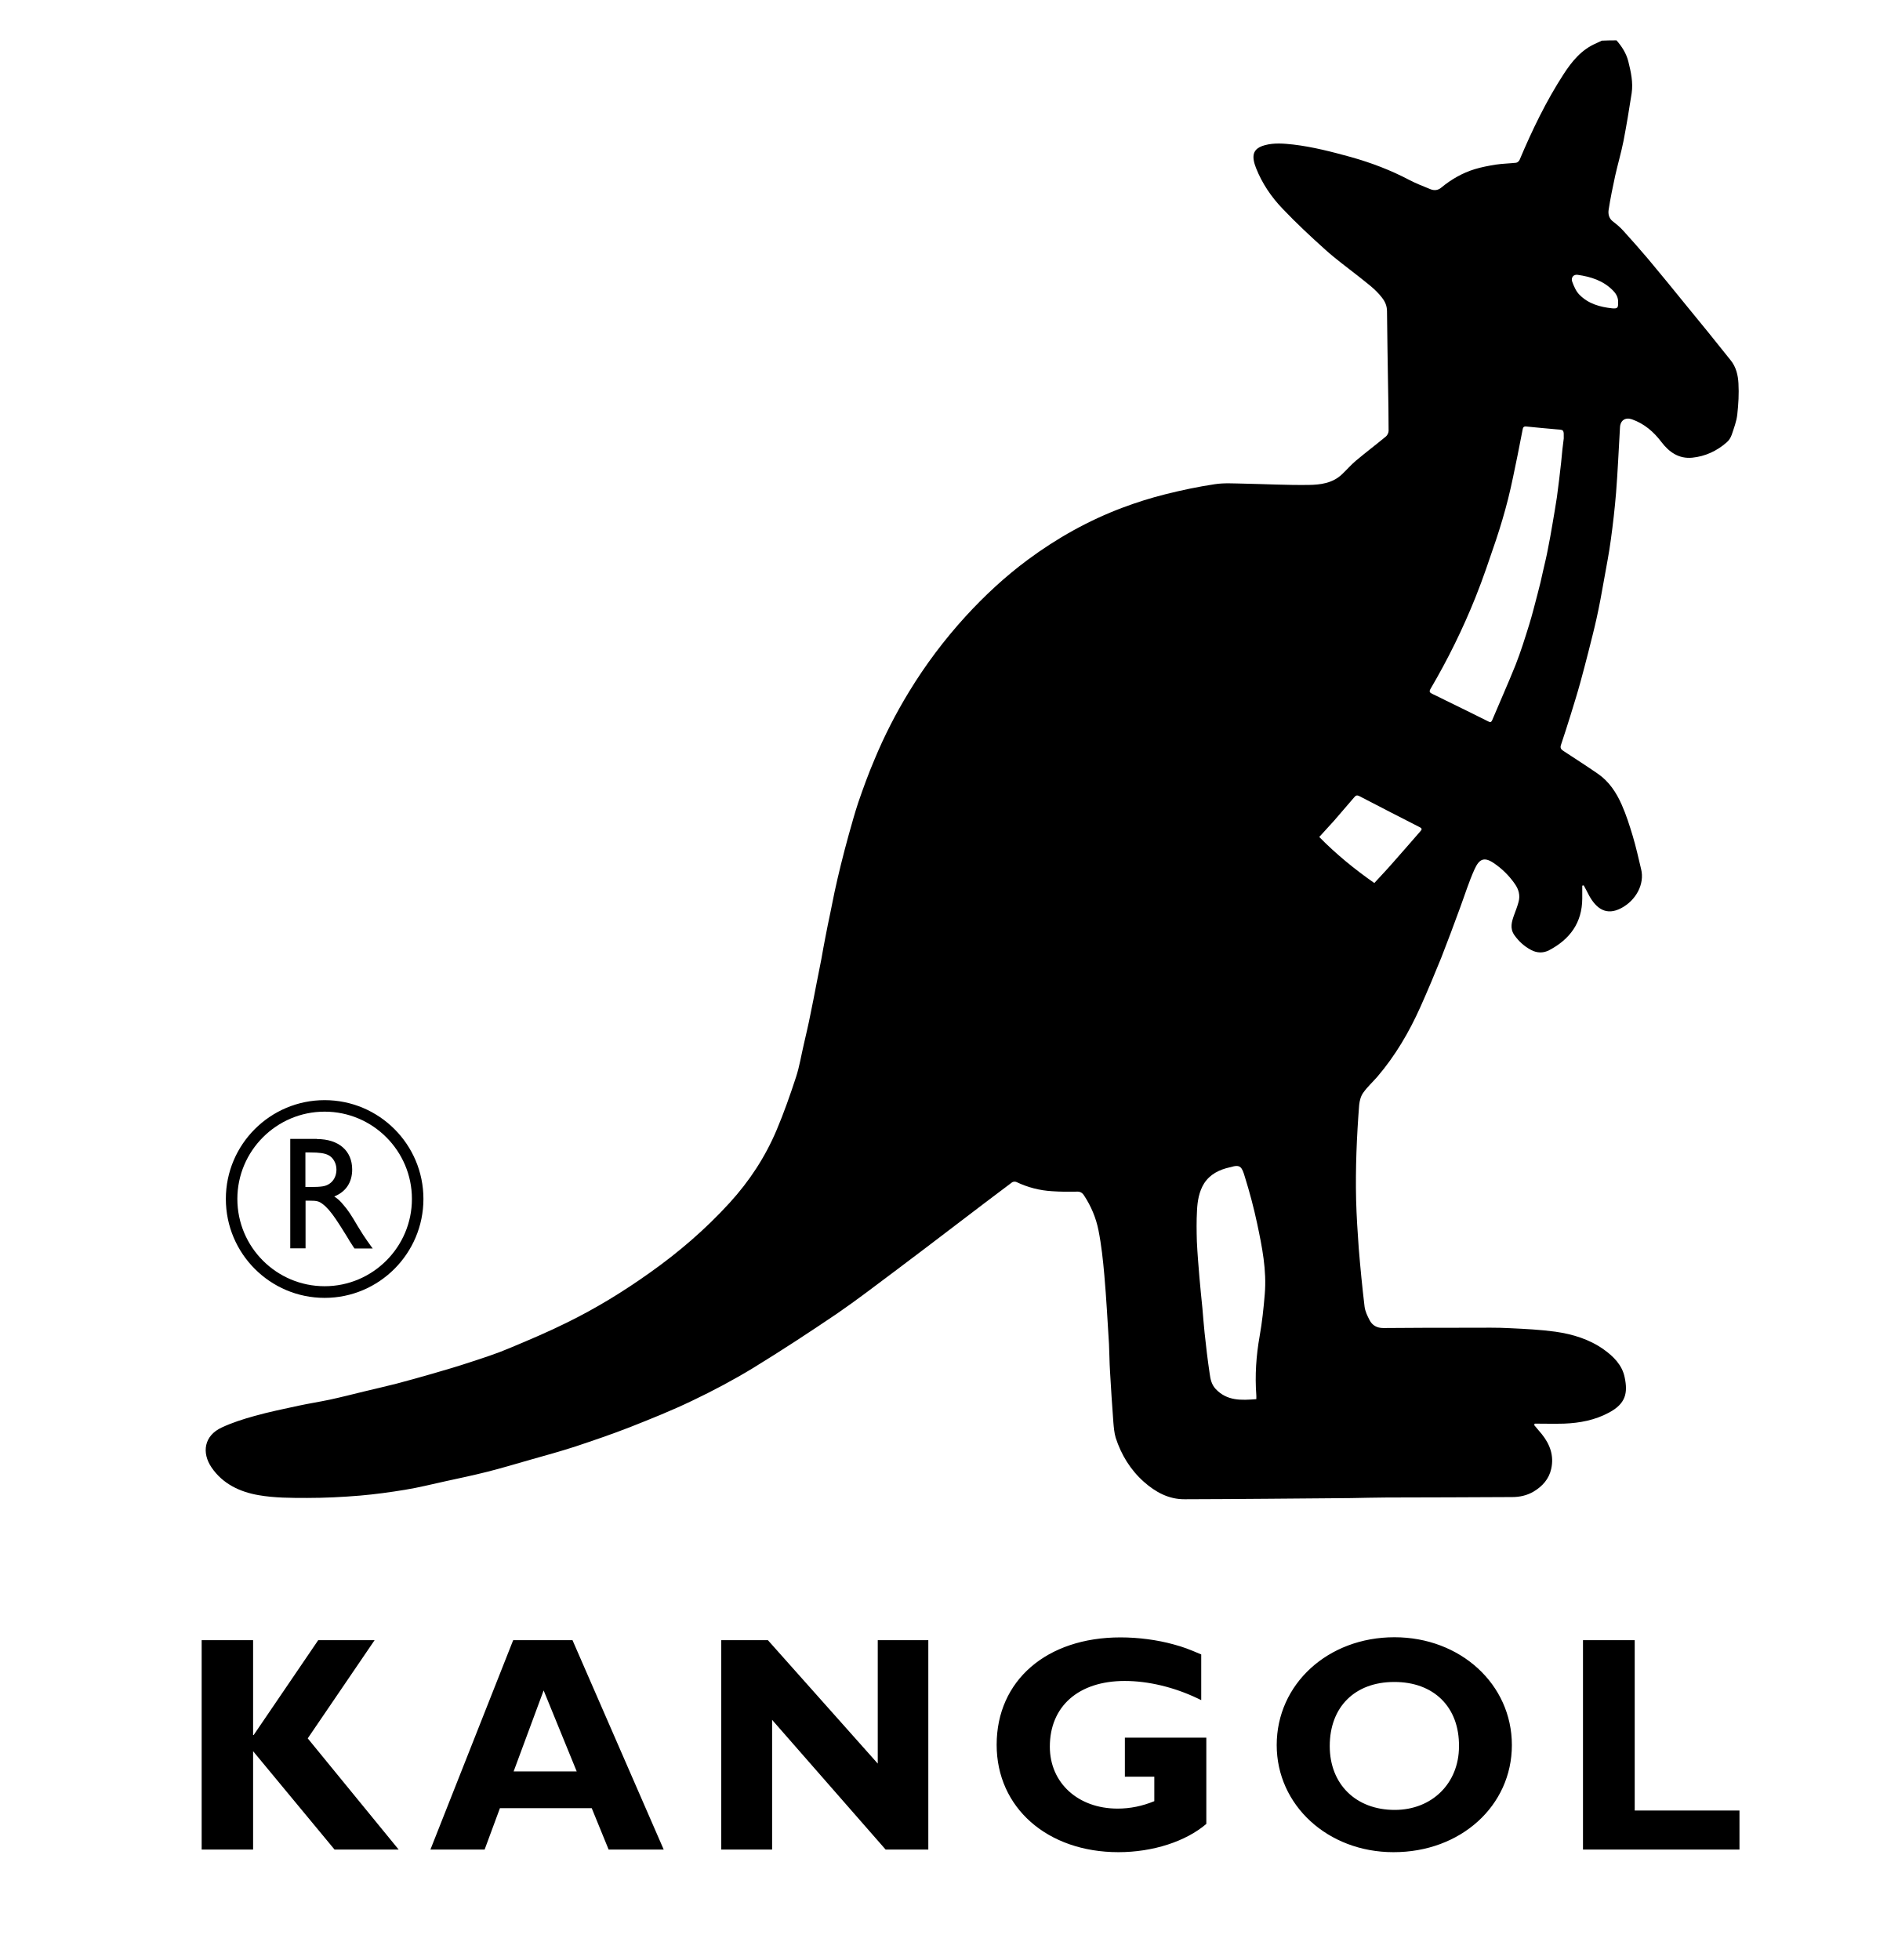
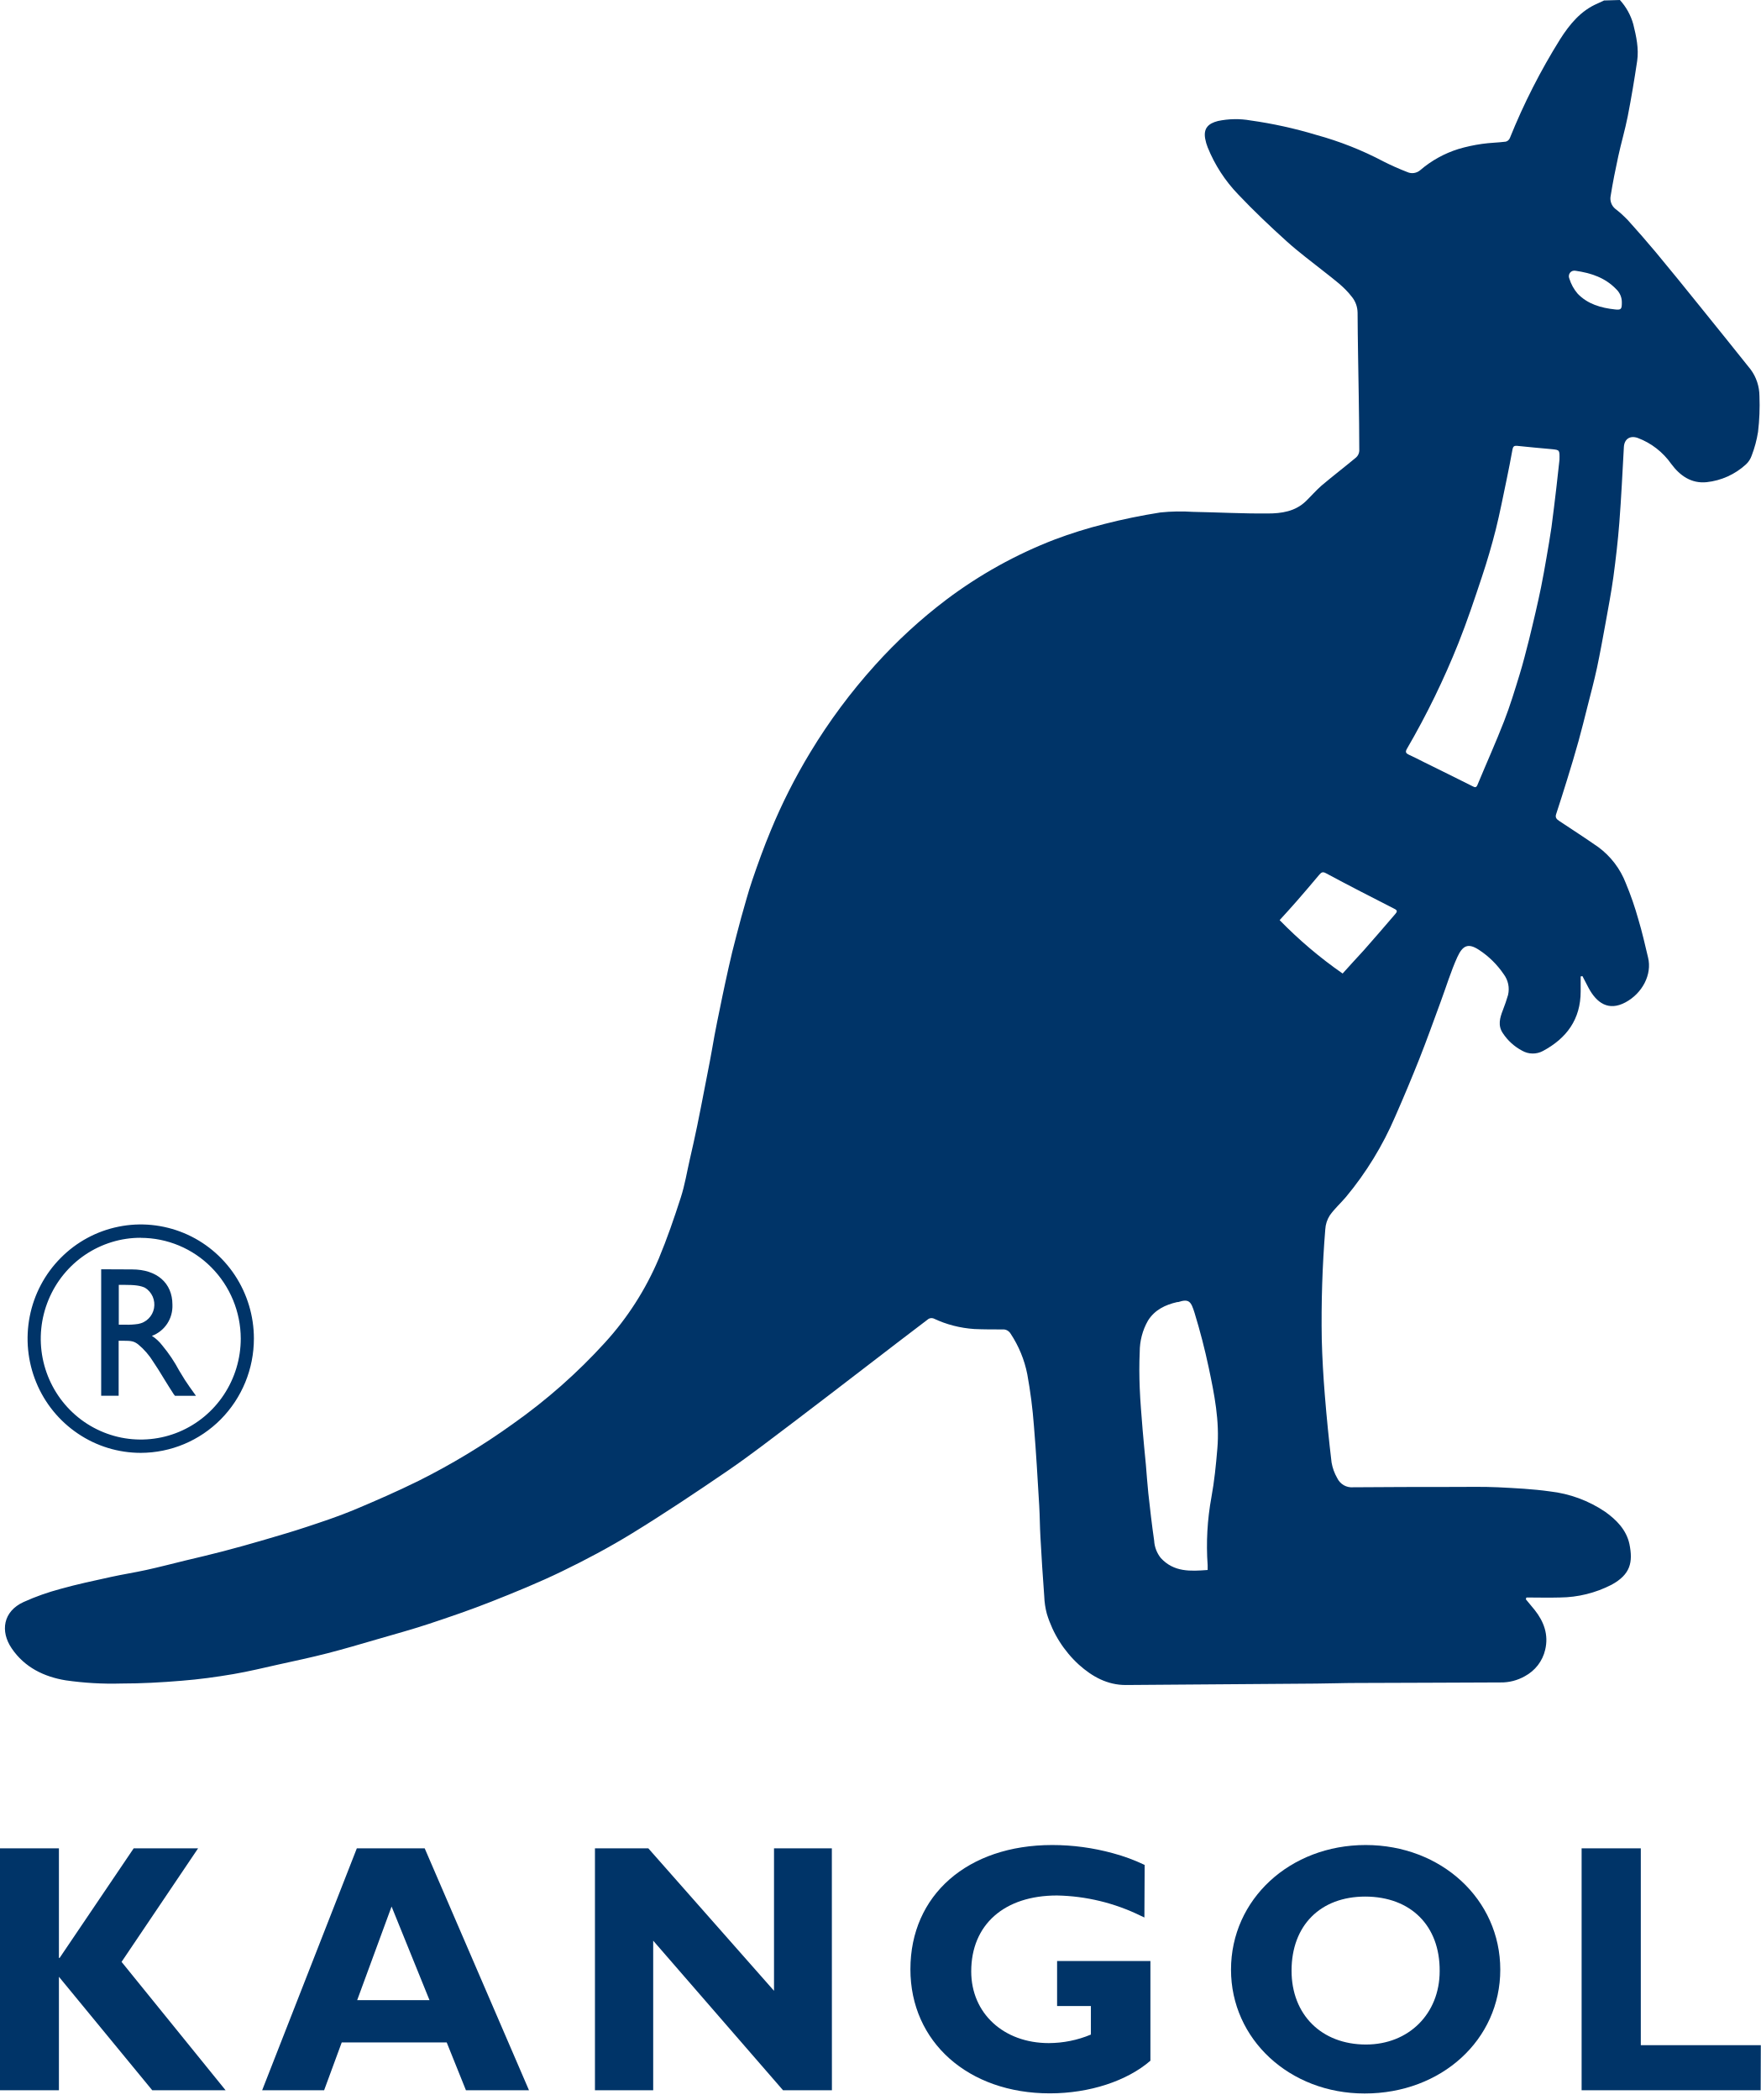
- <svg xmlns="http://www.w3.org/2000/svg" viewBox="0 0 1302.2 1345.1">
-   <path d="M211.2 1193l62.4 76.3h-44l-55.9-67.5v67.5h-35.3v-143.7h35.3v65.1h.4l44.3-65.1h38.7l-45.9 67.4zM392.9 1125.6h-40.7l-56.8 143.7h37.2l10.5-28.4h63l11.6 28.4h37.8l-62.6-143.7zm-19.8 34.5l22.7 55.6h-43.3l20.6-55.6zM637.1 1269.3h-29.3l-77.9-89v89H495v-143.7h32l75.4 84.7v-84.7h34.7v143.7zM824.3 1166.7l-2.3-1.1c-16.3-7.8-34.1-12-50.1-12-31.6 0-51.4 17.3-51.4 45.1 0 24.9 19.4 42.5 46.5 42.5 8.7 0 16.9-1.7 25.2-5.1v-16.8H772v-26.8h55.9v59.2c-14 12-36.6 19.4-60.3 19.4-48.9 0-83.6-30.6-83.6-73.7 0-44 34.2-73.7 85-73.7 12.2 0 25.2 1.7 36.4 4.8 7 1.9 10.3 3.2 19 6.9v31.3h-.1zM1037.6 1197.6c0-41.7-35.3-74-80.6-74-45.7 0-80.8 32.2-80.8 74 0 41.3 35.1 73.5 80.1 73.5 46.1.1 81.3-31.8 81.3-73.5zm-36.3.9c0 25.3-18.5 43.6-44.1 43.6-26.7 0-44.6-17.7-44.6-43.8 0-27 17.4-44 44.2-44 27.2-.1 44.8 17.2 44.5 44.2zM1193.8 1269.3h-107.4v-143.7h35.5v116.9h71.9v26.8zM222.8 762.9c-33 0-59.9 26.9-59.9 59.9 0 33.1 26.9 59.9 59.9 59.9s59.9-26.9 59.9-59.9-26.9-59.9-59.9-59.9zm0 127.8c-37.4 0-67.8-30.4-67.8-67.9 0-37.4 30.4-67.8 67.8-67.8s67.8 30.4 67.8 67.8-30.4 67.9-67.8 67.9z" />
-   <path d="M209.6 814.6h4c3 0 5.6-.1 7.6-.4 5.9-.8 9.7-5.4 9.7-11.6 0-4.3-2.3-8.3-5.6-9.9-2.7-1.3-6.1-1.8-12.5-1.8h-3.2v23.7zm7.9-32.9c14.9 0 24.2 8 24.2 20.9 0 8.8-4.3 15.3-12.3 18.5 2.9 2 4 3 6.3 5.8 3.2 3.7 5 6.4 10 14.9 2.5 4.2 4.6 7.3 6.2 9.6l3.2 4.5.7.9h-12.5l-.7-1-2.6-4c-.4-.8-1.3-2.1-2.4-4-2.8-4.5-5.5-8.8-7.1-11.1-3.5-5.1-6.2-8.3-9.2-10.5-2.5-1.9-4.1-2.2-8.8-2.2h-2.8v32.7h-10.5v-75.1h18.3v.1z" />
-   <path d="M1110.5 207.6c.2-3.2-1.2-5.9-3.5-8.2-6.6-6.8-15.2-9.5-24.3-10.8-2.8-.4-4.7 1.9-3.7 4.7 1.2 3.2 2.6 6.6 5 9 6.1 6.2 14.1 8.4 22.4 9.3 3.7.3 4.2-.3 4.1-4zM943.2 606c4.3-4.7 8.6-9.2 12.6-13.8 6.4-7.2 12.6-14.4 18.9-21.6 1.2-1.3 1.5-2-.5-3-13.7-7-27.4-14-41-21.1-2-1.1-2.8-.6-4 .9-4.5 5.3-9 10.5-13.6 15.8-3.3 3.7-6.7 7.3-10.2 11.2 11.6 11.8 24.1 22 37.8 31.6zm-81 354.2c0-1.1.1-2 0-2.8-1-13.6-.1-27 2.3-40.5 1.7-9.5 2.7-19.1 3.5-28.7 1.4-16.4-1.8-32.4-5.2-48.4-2.3-10.9-5.2-21.7-8.5-32.3-2-6.7-3.1-8.6-9.8-6.5-.2.1-.4 0-.5.1-7.2 1.6-13.5 4.7-17.6 11-3.5 5.6-4.6 12.2-4.9 18.7-.4 7-.3 14.1-.1 21.1.4 8.4 1.1 16.7 1.8 25.1.6 6.9 1.3 13.8 2 20.7.5 5.6.9 11.3 1.5 16.9 1 9.4 2.1 18.8 3.5 28.1.5 3.7 1.2 7.3 4 10.4 7.9 8.5 17.8 7.9 28 7.1zm211-659.3c.1-5.9.1-5.9-4.4-6.2-7.1-.6-14.2-1.3-21.3-2-1.6-.2-2.3.5-2.5 2-1.2 5.9-2.3 11.9-3.5 17.8-2.1 10-4 20-6.5 29.9-2.4 9.5-5.2 18.9-8.3 28.2-4.5 13.2-8.9 26.5-14.1 39.4-8.7 21.7-19 42.6-30.8 62.7-1.2 2-.5 2.7 1.2 3.5 3.1 1.4 6.1 3 9.2 4.5 9.7 4.7 19.4 9.5 29 14.3 1.3.7 2.1 1 2.9-.8 5.3-12.6 10.9-25.1 16-37.8 3.6-9.1 6.5-18.5 9.4-27.8 2.1-6.8 3.8-13.7 5.6-20.5 1.5-5.5 2.8-11.1 4-16.7 1.1-4.8 2.3-9.6 3.2-14.5 1.2-5.8 2.2-11.7 3.2-17.5 1-6 2.1-12.1 3-18.2 1.1-7.9 2-15.9 2.9-23.8.5-6.1 1.2-12 1.8-16.5zm36.2-273.2c3.7 4.2 6.7 8.9 8.1 14.4 1.8 7.2 3.4 14.5 2.3 21.9-1.7 11-3.5 21.9-5.6 32.8-1.6 8-3.9 15.8-5.7 23.8-1.7 7.8-3.3 15.6-4.5 23.4-.4 2.7.1 5.6 2.6 7.7 2.7 2.1 5.4 4.3 7.6 6.8 5.7 6.3 11.3 12.6 16.8 19.1 8.9 10.6 17.5 21.2 26.2 31.9 10.3 12.5 20.5 25.1 30.6 37.8 3.7 4.6 5 10.2 5.3 15.8.4 7.1 0 14.2-.8 21.3-.5 4.7-2.3 9.4-3.8 13.9-.7 2-1.9 4-3.5 5.3-6.7 5.9-14.7 9.6-23.6 10.5-9.2.9-15.9-3.8-21.2-10.8-5.3-7-11.7-12.5-20.1-15.5-4.6-1.6-8 .6-8.3 5.4-.9 15-1.5 30-2.7 45-.9 10.8-2.1 21.5-3.6 32.3-1.2 9.1-3 18-4.6 27.1-1.6 9-3.2 18-5.2 26.9-1.7 7.7-3.7 15.3-5.6 22.9-1.8 6.9-3.5 13.7-5.4 20.5-2.1 7.7-4.5 15.3-6.8 22.8-2.1 6.9-4.4 13.8-6.7 20.8-.6 2 .4 3 2 4 7.8 5.1 15.7 10.2 23.4 15.5 7.7 5.3 12.7 12.9 16.4 21.3 3.1 7 5.4 14.3 7.6 21.6 2.2 7.4 3.9 15 5.7 22.6 2.5 10.1-3.4 21.3-13.6 26.7-10.3 5.5-17.2.3-22.1-8.6-1.2-2.3-2.4-4.7-3.7-7-.4.1-.7.1-1 .2v8.9c-.1 16.6-8.5 27.9-22.7 35.4-4 2.1-8.3 2-12.3-.1-4.8-2.5-8.6-6-11.7-10.4-3.1-4.6-1.7-9.1-.1-13.6 1.1-3 2.3-6 3.1-9.1 1.2-4.4.1-8.5-2.5-12.2-4-5.8-8.9-10.6-14.7-14.5-6.5-4.3-9.8-2.7-13 4.3-3.9 8.6-6.7 17.7-10 26.6-4.2 11.4-8.4 22.8-12.8 34-4.6 11.4-9.4 22.8-14.4 34-7.7 17.2-17.2 33.4-29.5 47.8-3.2 3.7-6.9 7-9.7 11-1.7 2.3-2.5 5.5-2.8 8.4-1.7 21.7-2.6 43.5-2.1 65.3.3 11 1 22 1.8 33 1.1 13.4 2.4 26.8 4 40.1.4 3.2 1.9 6.3 3.4 9.2 1.9 3.7 5.1 5.5 9.5 5.5 20.1-.2 40.1-.2 60.2-.2 8.9 0 17.8-.2 26.7.3 10.4.5 20.8 1 31.1 2.4 11.8 1.7 23.2 5.1 33.1 12.1 6.8 4.8 12.8 10.8 14.5 19.2 2.3 10.8.7 18.1-10.7 24.2-9.6 5.2-20.1 7.2-30.9 7.6-6.7.2-13.5 0-20.1 0-.2.3-.3.7-.4 1 1.7 2.1 3.5 4.1 5.3 6.3 5.6 7 8.4 14.8 6.4 23.7-1.5 7-6.1 12.1-12.2 15.7-4.5 2.6-9.4 3.7-14.6 3.7-28.7.2-57.5.2-86.3.3-8.1 0-16.2.3-24.3.4-38 .3-76.1.7-114.1.8-11 .1-20.1-4.9-28.1-12-9.2-8.2-15.5-18.5-19.3-30.2-1-3.4-1.3-7.1-1.6-10.6-.9-11.7-1.6-23.3-2.3-35-.4-6.2-.4-12.5-.7-18.7-1-15.8-1.8-31.5-3.2-47.3-.9-10.3-2-20.6-4-30.7-1.7-8.6-5.1-16.7-10-24.1-1.2-1.8-2.6-2.6-4.8-2.5-5.7.1-11.4.1-17-.3-8.6-.5-16.7-2.6-24.5-6.3-.8-.4-2.3-.3-3 .2-12.4 9.3-24.8 18.7-37.1 28.1-14.6 11.1-29.2 22.3-43.8 33.2-13.1 9.8-26 19.7-39.4 28.9-18.9 12.8-38 25.3-57.4 37.2-13.5 8.2-27.6 15.7-41.9 22.5-13.9 6.7-28.2 12.4-42.6 18.1-12.3 4.8-24.9 9.1-37.5 13.3-10.2 3.3-20.7 6.2-31 9.1-9.9 2.8-19.7 5.8-29.7 8.3-9.5 2.4-19.1 4.4-28.7 6.5-9.2 2-18.2 4.3-27.5 5.8-10.3 1.7-20.6 3.1-31 4-12 1-24.1 1.6-36.2 1.6-11.1 0-22.4 0-33.3-1.9-12.8-2.2-24.6-7.7-32.3-19-6.9-10.1-5.2-21.9 7.1-27.5 7.1-3.3 14.6-5.7 22.2-7.8 10-2.8 20.2-4.9 30.4-7.1 7-1.5 14.1-2.6 21.2-4.1 7.9-1.7 15.7-3.7 23.5-5.6 7.5-1.8 14.9-3.5 22.4-5.4 8.3-2.2 16.6-4.5 24.9-6.9 8.6-2.5 17.2-5 25.6-7.8 9.2-3 18.5-6 27.4-9.8 13.2-5.5 26.4-11.1 39.1-17.4 19.8-9.7 38.6-21.2 56.6-34 20.1-14.2 38.6-30.1 55.2-48.3 13.5-14.8 24.4-31.4 32.2-49.9 5-11.8 9.3-24.1 13.3-36.3 2.4-7.3 3.6-15.1 5.4-22.7 1.5-6.6 3.1-13.2 4.4-19.9 1.5-7 2.8-14.1 4.2-21.2 1.1-5.7 2.3-11.4 3.4-17.2.9-5.1 1.8-10.2 2.8-15.2 1-5.5 2.2-10.9 3.3-16.3 1-4.8 1.9-9.5 2.9-14.3 1.4-6.3 2.8-12.7 4.4-19 1.7-6.9 3.5-13.7 5.4-20.6 2.1-7.4 4.1-14.8 6.5-22 3.4-9.9 7-19.8 11.1-29.4 6.7-16.2 14.7-31.8 23.8-46.7 11.2-18.4 24.2-35.7 38.8-51.7 13-14.2 27.1-27.3 42.6-38.8 20.1-14.9 41.7-27 65.1-35.8 9.6-3.6 19.4-6.7 29.4-9.2 11.2-2.8 22.5-5.2 33.9-6.9 6.4-1 13.1-.5 19.6-.4 14.9.3 29.8 1.1 44.8.9 8.2-.1 16.5-1.2 22.9-7.3 3.2-3 6.1-6.4 9.4-9.2 6.8-5.7 13.9-11.1 20.7-16.7 1-.8 1.9-2.6 1.9-3.9 0-10.9-.2-21.7-.4-32.5-.2-16.5-.6-33-.7-49.5 0-3.8-1.3-6.7-3.5-9.5-4.6-6-10.7-10.2-16.5-14.9-7.5-5.9-15.3-11.6-22.4-18-10-9-19.9-18.2-29.2-28-7.8-8.1-14.1-17.4-18.3-28-.6-1.6-1.2-3.3-1.5-5-1.2-6.3 2-9.2 7.7-10.7 6.4-1.7 12.9-1.1 19.4-.4 13.5 1.6 26.5 5 39.6 8.6 13.9 3.9 27.3 9 40 15.7 4.6 2.4 9.5 4.3 14.4 6.3 2.6 1.1 5.3.9 7.6-1.1 6.8-5.6 14.4-10 22.9-12.6 4.6-1.4 9.4-2.3 14.2-3.1 4.7-.7 9.5-.8 14.2-1.3.9-.1 2.1-1.2 2.4-2 8.6-20.4 18.2-40.3 30.2-58.8 5.7-8.8 12.3-16.9 22.4-21.2 1.3-.6 2.6-1.2 3.8-1.8 3.8-.2 6.9-.2 10.1-.2z" fill-rule="evenodd" clip-rule="evenodd" />
+ <svg xmlns="http://www.w3.org/2000/svg" width="26" height="31" viewBox="0 0 26 31" fill="none">
+   <path d="M1.795 28.961L3.331 30.856H2.248L0.87 29.181V30.856H0V27.285H0.87V28.903H0.88L1.974 27.285H2.925L1.795 28.961Z" fill="#003468" />
+   <path d="M5.782 28.144L6.342 29.526H5.274L5.782 28.144ZM6.271 27.285H5.269L3.871 30.856H4.786L5.046 30.15H6.596L6.88 30.856H7.811L6.271 27.285Z" fill="#003468" />
+   <path d="M12.284 30.856H11.562L9.645 28.648V30.856H8.785V27.285H9.573L11.429 29.388V27.285H12.283L12.284 30.856Z" fill="#003468" />
+   <path d="M16.898 28.306L16.843 28.28C16.457 28.091 16.035 27.989 15.607 27.981C14.829 27.981 14.341 28.411 14.341 29.102C14.341 29.72 14.819 30.16 15.487 30.16C15.7 30.159 15.911 30.117 16.108 30.034V29.613H15.609V28.948H16.987V30.42C16.642 30.719 16.087 30.902 15.502 30.902C14.297 30.902 13.443 30.143 13.443 29.07C13.443 27.975 14.287 27.236 15.537 27.236C15.84 27.236 16.141 27.277 16.433 27.357C16.594 27.4 16.751 27.458 16.902 27.53L16.898 28.306Z" fill="#003468" />
+   <path d="M21.258 29.097C21.258 29.727 20.801 30.181 20.17 30.181C19.514 30.181 19.071 29.741 19.071 29.091C19.071 28.422 19.498 27.997 20.16 27.997C20.831 27.999 21.263 28.427 21.258 29.097ZM22.153 29.076C22.153 28.039 21.283 27.236 20.165 27.236C19.047 27.236 18.177 28.038 18.177 29.076C18.177 30.102 19.041 30.904 20.15 30.904C21.283 30.904 22.153 30.112 22.153 29.076Z" fill="#003468" />
+   <path d="M25.998 30.856H23.354V27.285H24.228V30.191H26L25.998 30.856Z" fill="#003468" />
+   <path d="M2.079 21.447C1.749 21.447 1.426 21.349 1.151 21.163C0.876 20.978 0.661 20.715 0.535 20.407C0.408 20.099 0.375 19.76 0.439 19.433C0.503 19.106 0.662 18.805 0.896 18.57C1.129 18.334 1.427 18.173 1.751 18.108C2.075 18.042 2.411 18.076 2.717 18.203C3.022 18.33 3.283 18.546 3.467 18.823C3.651 19.101 3.749 19.427 3.749 19.76C3.749 20.207 3.573 20.636 3.26 20.952C2.947 21.268 2.522 21.446 2.079 21.447ZM2.079 18.272C1.787 18.271 1.502 18.359 1.259 18.522C1.016 18.686 0.827 18.918 0.715 19.191C0.603 19.463 0.573 19.762 0.63 20.051C0.687 20.34 0.828 20.606 1.034 20.814C1.241 21.023 1.504 21.164 1.791 21.222C2.077 21.279 2.374 21.25 2.644 21.137C2.914 21.024 3.144 20.833 3.306 20.588C3.468 20.343 3.555 20.055 3.555 19.76C3.554 19.366 3.398 18.988 3.121 18.709C2.845 18.43 2.47 18.274 2.079 18.273V18.272Z" fill="#003468" />
+   <path d="M1.951 18.739C2.315 18.739 2.546 18.939 2.546 19.259C2.55 19.359 2.524 19.457 2.469 19.54C2.415 19.622 2.335 19.686 2.243 19.72C2.303 19.758 2.356 19.808 2.399 19.865C2.494 19.979 2.576 20.102 2.646 20.233C2.708 20.338 2.758 20.416 2.798 20.471L2.878 20.583L2.894 20.605H2.584L2.565 20.581L2.501 20.481C2.491 20.463 2.47 20.429 2.44 20.383C2.373 20.271 2.305 20.164 2.266 20.107C2.205 20.007 2.128 19.918 2.038 19.844C1.977 19.798 1.938 19.792 1.821 19.792H1.752V20.604H1.494V18.737L1.951 18.739ZM1.754 19.555H1.854C1.916 19.557 1.979 19.553 2.04 19.544C2.098 19.534 2.151 19.507 2.193 19.465C2.235 19.424 2.263 19.371 2.274 19.313C2.285 19.255 2.278 19.195 2.255 19.141C2.231 19.087 2.192 19.041 2.142 19.01C2.075 18.978 1.993 18.967 1.833 18.967H1.754V19.555Z" fill="#003468" />
+   <path fill-rule="evenodd" clip-rule="evenodd" d="M23.919 0C24.012 0.102 24.08 0.224 24.117 0.358C24.161 0.536 24.201 0.718 24.174 0.902C24.133 1.175 24.088 1.447 24.035 1.717C23.996 1.915 23.938 2.11 23.895 2.308C23.852 2.506 23.814 2.695 23.783 2.891C23.776 2.925 23.778 2.961 23.79 2.995C23.801 3.028 23.822 3.058 23.849 3.081C23.916 3.132 23.978 3.189 24.037 3.25C24.177 3.405 24.315 3.563 24.449 3.723C24.667 3.986 24.881 4.248 25.096 4.516C25.348 4.827 25.599 5.14 25.85 5.454C25.934 5.567 25.979 5.705 25.98 5.847C25.987 6.024 25.98 6.201 25.959 6.376C25.94 6.495 25.909 6.611 25.866 6.723C25.849 6.773 25.82 6.819 25.781 6.855C25.62 7.003 25.416 7.095 25.199 7.118C24.974 7.14 24.807 7.023 24.678 6.849C24.555 6.674 24.383 6.54 24.183 6.465C24.07 6.425 23.985 6.479 23.978 6.599C23.957 6.971 23.94 7.344 23.911 7.716C23.89 7.984 23.859 8.251 23.823 8.518C23.792 8.743 23.749 8.966 23.709 9.19C23.668 9.414 23.628 9.636 23.581 9.858C23.54 10.049 23.489 10.238 23.441 10.428C23.398 10.598 23.356 10.768 23.309 10.938C23.257 11.127 23.199 11.316 23.141 11.505C23.089 11.678 23.032 11.849 22.977 12.021C22.961 12.07 22.987 12.095 23.025 12.12C23.219 12.248 23.412 12.374 23.602 12.506C23.784 12.641 23.924 12.824 24.006 13.036C24.079 13.211 24.141 13.39 24.192 13.573C24.248 13.758 24.29 13.946 24.335 14.134C24.397 14.385 24.251 14.663 24.001 14.797C23.75 14.931 23.576 14.805 23.457 14.584L23.366 14.409L23.34 14.414C23.34 14.488 23.34 14.561 23.34 14.635C23.34 15.047 23.132 15.328 22.782 15.515C22.735 15.54 22.682 15.553 22.629 15.552C22.576 15.552 22.523 15.537 22.477 15.511C22.361 15.45 22.263 15.361 22.191 15.252C22.114 15.138 22.147 15.026 22.191 14.912C22.22 14.838 22.246 14.763 22.268 14.687C22.28 14.634 22.281 14.58 22.27 14.528C22.259 14.475 22.237 14.426 22.205 14.383C22.108 14.24 21.984 14.117 21.84 14.023C21.679 13.917 21.599 13.955 21.519 14.128C21.422 14.342 21.354 14.569 21.272 14.79C21.168 15.072 21.067 15.356 20.956 15.636C20.845 15.915 20.725 16.202 20.602 16.481C20.418 16.91 20.173 17.311 19.875 17.669C19.797 17.761 19.705 17.843 19.636 17.941C19.596 18.003 19.573 18.075 19.569 18.148C19.525 18.688 19.508 19.23 19.517 19.771C19.524 20.044 19.54 20.318 19.562 20.591C19.589 20.924 19.622 21.257 19.662 21.59C19.676 21.67 19.704 21.748 19.745 21.819C19.766 21.863 19.799 21.899 19.841 21.924C19.883 21.948 19.931 21.959 19.98 21.955C20.474 21.951 20.97 21.95 21.461 21.95C21.68 21.95 21.9 21.945 22.119 21.955C22.375 21.968 22.632 21.98 22.886 22.016C23.178 22.049 23.458 22.152 23.702 22.317C23.869 22.436 24.015 22.584 24.06 22.793C24.115 23.062 24.075 23.242 23.796 23.394C23.56 23.515 23.299 23.58 23.034 23.582C22.869 23.587 22.704 23.582 22.539 23.582C22.535 23.59 22.532 23.599 22.53 23.608C22.573 23.66 22.617 23.713 22.66 23.765C22.798 23.938 22.869 24.134 22.816 24.354C22.797 24.437 22.76 24.514 22.708 24.582C22.656 24.649 22.59 24.704 22.516 24.744C22.406 24.806 22.283 24.838 22.157 24.836C21.449 24.84 20.74 24.841 20.032 24.844C19.833 24.844 19.633 24.852 19.433 24.853C18.495 24.861 17.559 24.868 16.623 24.874C16.352 24.874 16.13 24.752 15.932 24.575C15.71 24.373 15.546 24.113 15.458 23.824C15.435 23.739 15.422 23.65 15.419 23.561C15.397 23.272 15.379 22.982 15.363 22.691C15.354 22.536 15.354 22.381 15.345 22.226C15.321 21.834 15.3 21.442 15.267 21.051C15.248 20.794 15.215 20.539 15.169 20.287C15.127 20.073 15.043 19.87 14.923 19.688C14.911 19.668 14.893 19.651 14.872 19.639C14.851 19.628 14.827 19.623 14.804 19.625C14.664 19.625 14.524 19.625 14.387 19.619C14.178 19.605 13.974 19.553 13.785 19.463C13.773 19.459 13.76 19.457 13.747 19.458C13.734 19.459 13.722 19.463 13.711 19.469C13.405 19.701 13.101 19.934 12.797 20.168C12.437 20.443 12.079 20.721 11.717 20.994C11.395 21.236 11.077 21.484 10.745 21.711C10.28 22.029 9.811 22.342 9.332 22.636C8.999 22.84 8.652 23.025 8.3 23.195C7.958 23.361 7.604 23.505 7.25 23.645C6.946 23.765 6.636 23.871 6.325 23.974C6.073 24.057 5.817 24.127 5.562 24.201C5.318 24.272 5.075 24.344 4.829 24.407C4.595 24.467 4.36 24.517 4.123 24.569C3.898 24.619 3.674 24.674 3.445 24.713C3.193 24.756 2.937 24.791 2.682 24.811C2.385 24.836 2.087 24.852 1.789 24.852C1.515 24.86 1.241 24.844 0.97 24.805C0.653 24.753 0.363 24.615 0.172 24.332C0.002 24.082 0.044 23.788 0.348 23.649C0.524 23.569 0.707 23.505 0.894 23.455C1.14 23.386 1.392 23.333 1.642 23.278C1.815 23.24 1.991 23.213 2.163 23.175C2.357 23.132 2.55 23.082 2.742 23.035C2.926 22.991 3.111 22.948 3.294 22.9C3.5 22.846 3.705 22.789 3.909 22.729C4.12 22.667 4.331 22.606 4.54 22.536C4.766 22.461 4.995 22.385 5.217 22.293C5.542 22.157 5.865 22.016 6.181 21.86C6.667 21.617 7.133 21.336 7.575 21.018C8.07 20.669 8.526 20.267 8.935 19.817C9.267 19.453 9.535 19.034 9.728 18.578C9.851 18.283 9.955 17.98 10.053 17.676C10.112 17.493 10.143 17.301 10.186 17.113C10.224 16.948 10.261 16.784 10.295 16.618C10.332 16.443 10.364 16.267 10.399 16.092C10.427 15.95 10.455 15.808 10.482 15.665C10.506 15.54 10.527 15.413 10.55 15.287C10.576 15.152 10.602 15.017 10.631 14.882C10.655 14.764 10.679 14.645 10.705 14.527C10.739 14.369 10.774 14.211 10.812 14.053C10.855 13.883 10.899 13.712 10.945 13.543C10.998 13.36 11.046 13.175 11.107 12.996C11.191 12.75 11.279 12.505 11.379 12.265C11.544 11.864 11.741 11.475 11.966 11.104C12.243 10.646 12.563 10.216 12.921 9.819C13.24 9.465 13.592 9.141 13.971 8.854C14.462 8.484 15.002 8.184 15.574 7.964C15.811 7.875 16.053 7.799 16.299 7.737C16.575 7.666 16.854 7.609 17.133 7.565C17.294 7.548 17.455 7.546 17.616 7.556C17.984 7.563 18.352 7.583 18.72 7.58C18.921 7.58 19.125 7.551 19.283 7.398C19.361 7.322 19.432 7.24 19.514 7.168C19.681 7.027 19.856 6.893 20.024 6.753C20.052 6.728 20.068 6.694 20.071 6.657C20.071 6.387 20.067 6.117 20.063 5.848C20.057 5.438 20.048 5.028 20.046 4.617C20.045 4.53 20.015 4.446 19.959 4.379C19.846 4.231 19.696 4.125 19.553 4.011C19.368 3.864 19.177 3.723 19.002 3.565C18.755 3.342 18.512 3.112 18.283 2.87C18.09 2.67 17.936 2.433 17.832 2.174C17.816 2.134 17.804 2.092 17.796 2.049C17.767 1.892 17.844 1.822 17.985 1.786C18.143 1.753 18.306 1.75 18.465 1.778C18.794 1.824 19.119 1.896 19.438 1.992C19.78 2.086 20.111 2.216 20.425 2.382C20.541 2.441 20.659 2.493 20.78 2.54C20.811 2.554 20.845 2.559 20.879 2.554C20.912 2.549 20.944 2.535 20.97 2.513C21.135 2.371 21.327 2.265 21.534 2.2C21.648 2.166 21.765 2.141 21.884 2.124C22 2.107 22.118 2.106 22.234 2.091C22.247 2.088 22.26 2.081 22.27 2.072C22.28 2.063 22.289 2.051 22.294 2.039C22.499 1.53 22.748 1.041 23.038 0.577C23.178 0.358 23.343 0.156 23.591 0.051C23.623 0.037 23.654 0.022 23.685 0.007L23.919 0ZM23.027 6.788C23.03 6.642 23.03 6.643 22.919 6.631C22.745 6.616 22.571 6.599 22.397 6.581C22.357 6.578 22.342 6.593 22.334 6.631C22.307 6.778 22.279 6.926 22.248 7.073C22.196 7.32 22.148 7.57 22.087 7.815C22.027 8.051 21.959 8.285 21.882 8.515C21.773 8.843 21.663 9.173 21.535 9.494C21.32 10.032 21.066 10.553 20.775 11.053C20.746 11.102 20.761 11.121 20.803 11.141C20.88 11.176 20.954 11.214 21.029 11.252C21.268 11.37 21.507 11.487 21.745 11.607C21.778 11.624 21.797 11.631 21.816 11.587C21.947 11.271 22.086 10.963 22.209 10.647C22.297 10.421 22.368 10.187 22.439 9.955C22.491 9.787 22.533 9.615 22.577 9.445C22.612 9.307 22.643 9.168 22.676 9.03C22.703 8.91 22.731 8.79 22.755 8.669C22.784 8.525 22.81 8.38 22.835 8.234C22.86 8.088 22.887 7.934 22.909 7.783C22.936 7.586 22.958 7.389 22.982 7.192C22.997 7.048 23.014 6.901 23.027 6.788ZM17.832 23.176C17.832 23.148 17.832 23.127 17.832 23.106C17.808 22.769 17.827 22.431 17.888 22.1C17.931 21.865 17.955 21.627 17.975 21.387C18.011 20.979 17.931 20.581 17.847 20.185C17.79 19.915 17.72 19.646 17.639 19.381C17.587 19.216 17.561 19.167 17.397 19.221C17.392 19.221 17.388 19.221 17.383 19.221C17.207 19.261 17.05 19.336 16.951 19.495C16.87 19.636 16.829 19.796 16.829 19.959C16.821 20.134 16.822 20.309 16.829 20.485C16.837 20.695 16.856 20.901 16.872 21.108C16.886 21.28 16.904 21.451 16.92 21.622C16.932 21.762 16.941 21.902 16.956 22.043C16.982 22.276 17.008 22.509 17.042 22.742C17.047 22.836 17.082 22.927 17.141 23C17.335 23.21 17.579 23.195 17.832 23.176ZM19.825 14.371C19.93 14.253 20.034 14.142 20.138 14.028C20.294 13.851 20.451 13.67 20.603 13.492C20.631 13.46 20.638 13.439 20.59 13.416C20.253 13.244 19.913 13.07 19.58 12.891C19.531 12.864 19.511 12.877 19.48 12.913C19.37 13.044 19.259 13.175 19.146 13.304C19.066 13.396 18.982 13.487 18.895 13.583C19.18 13.875 19.491 14.139 19.825 14.371ZM23.948 4.469C23.949 4.431 23.942 4.393 23.927 4.358C23.912 4.323 23.89 4.292 23.862 4.266C23.699 4.097 23.488 4.029 23.264 3.997C23.249 3.994 23.234 3.995 23.219 4C23.205 4.005 23.192 4.014 23.183 4.026C23.174 4.038 23.168 4.053 23.166 4.068C23.164 4.084 23.167 4.099 23.173 4.113C23.198 4.195 23.24 4.271 23.296 4.336C23.444 4.49 23.642 4.546 23.848 4.568C23.937 4.578 23.948 4.563 23.948 4.469Z" fill="#003468" />
</svg>
